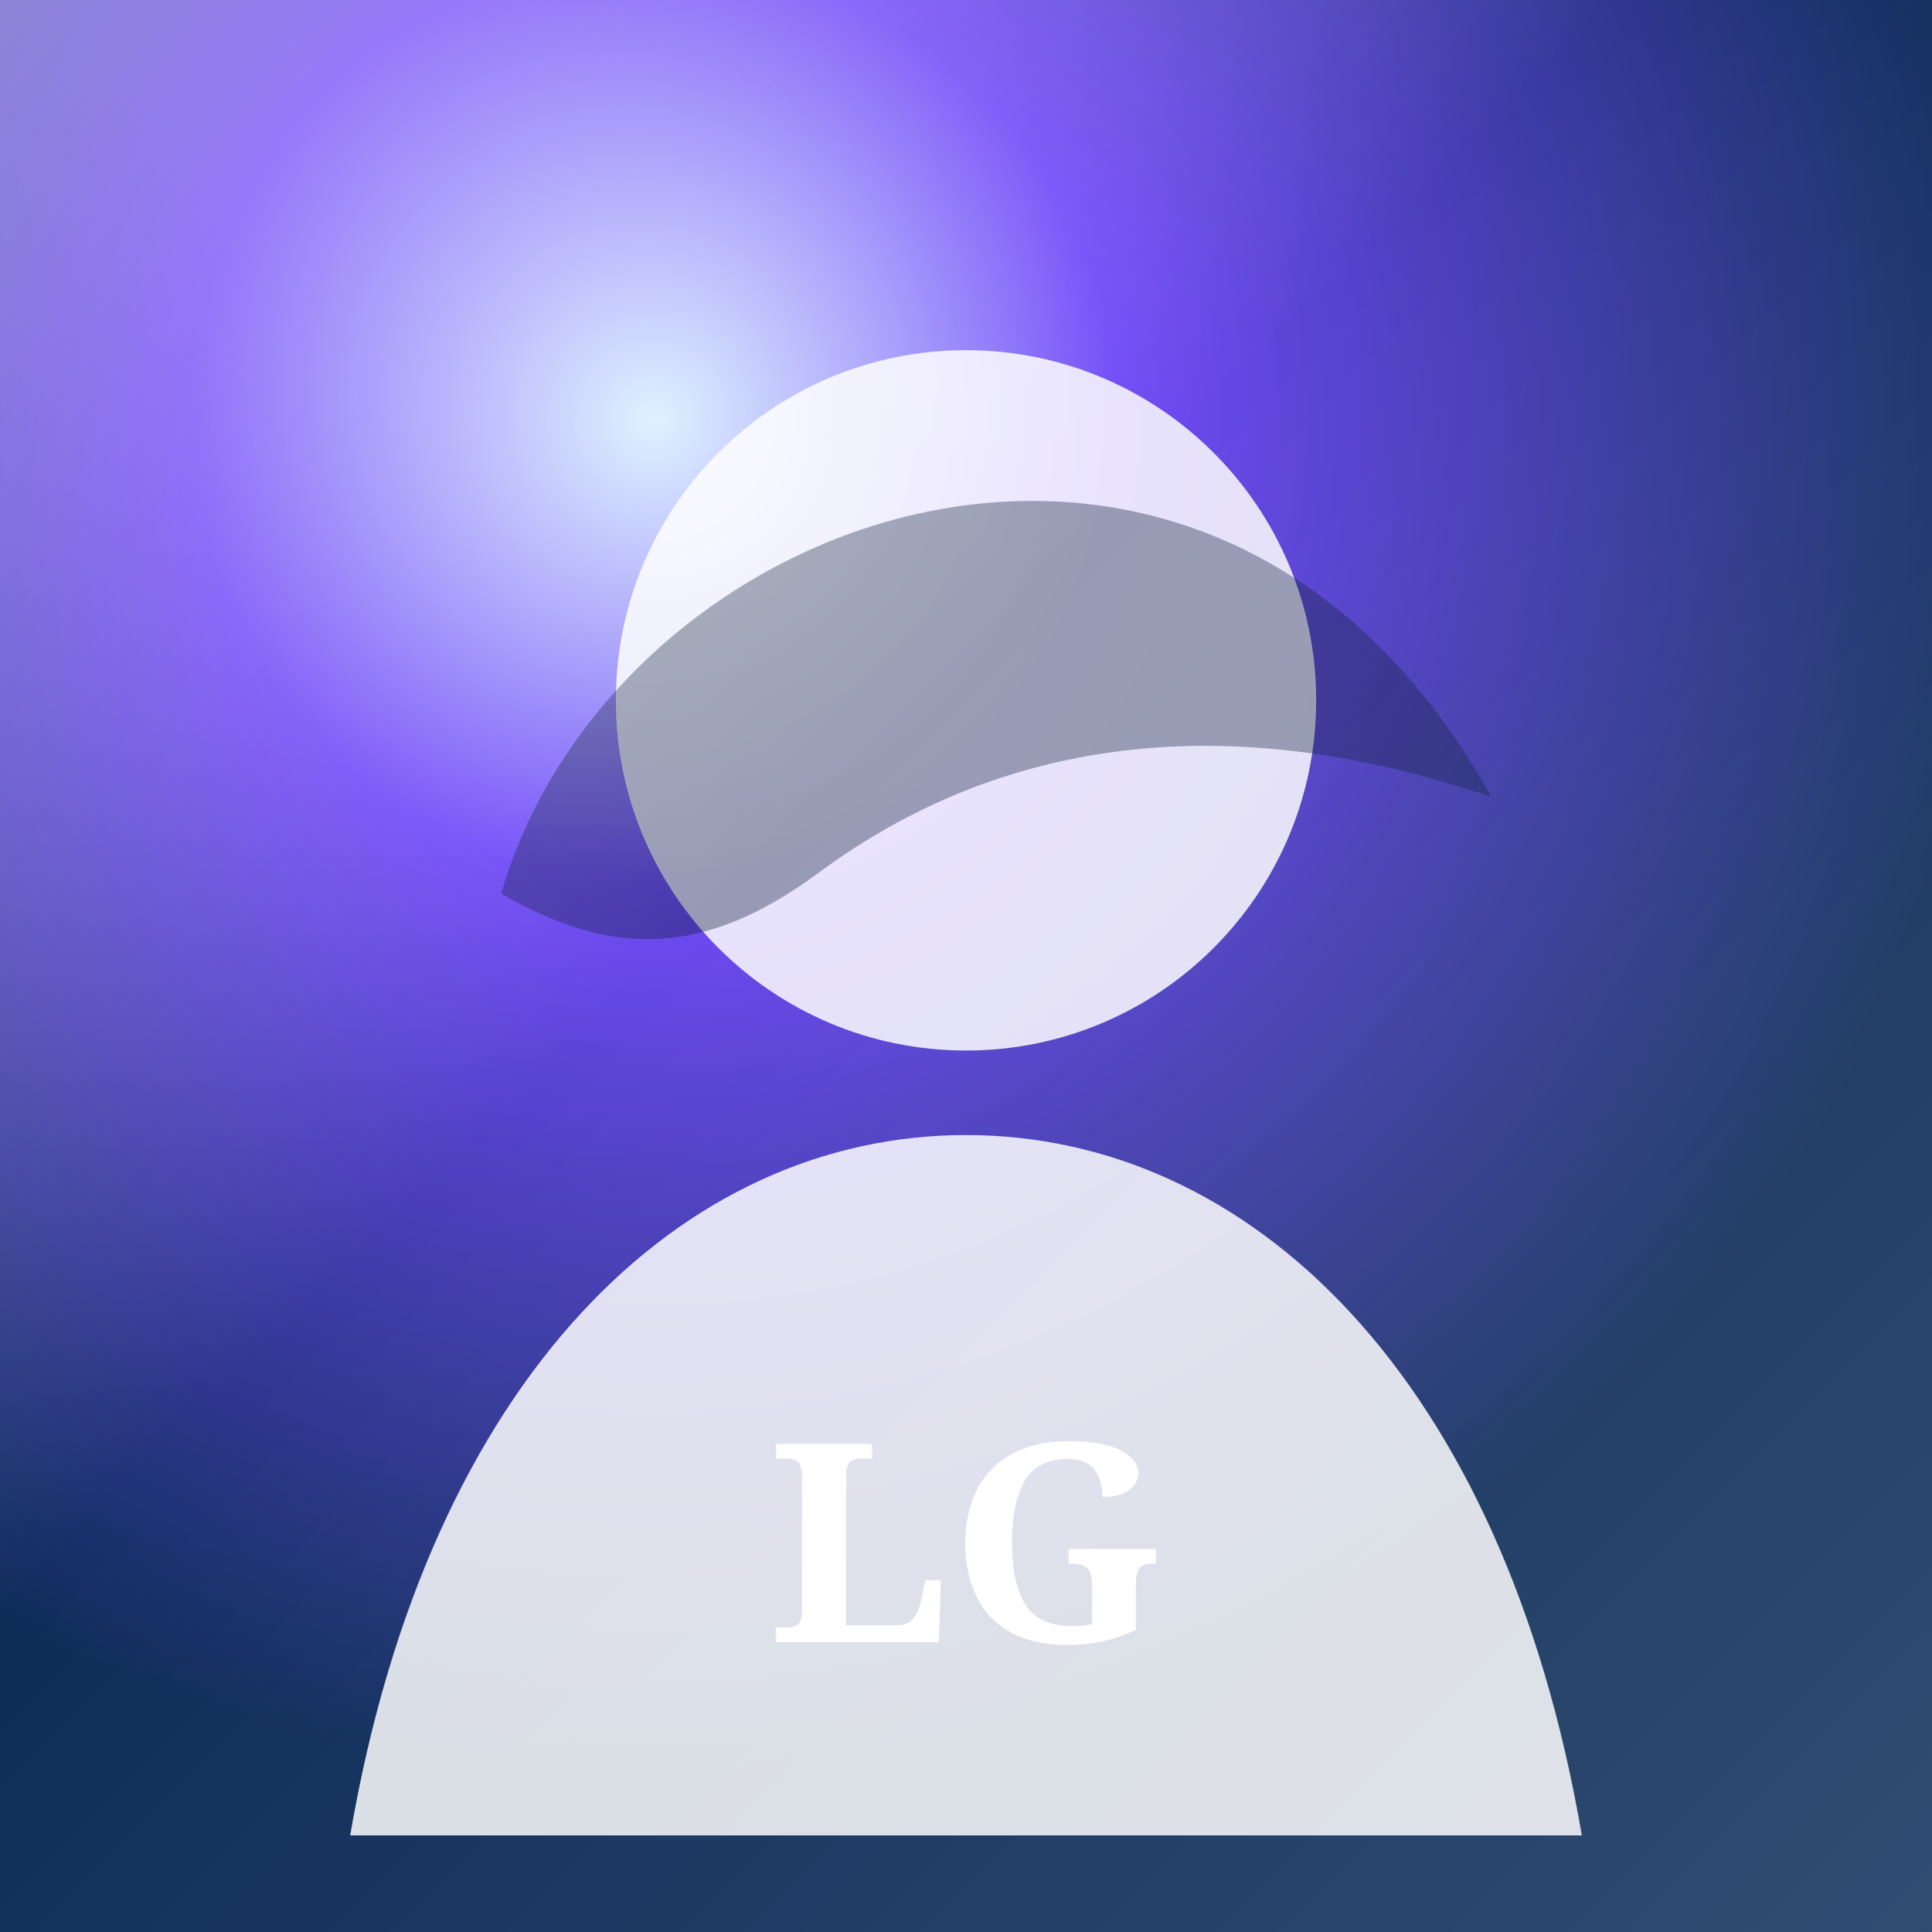
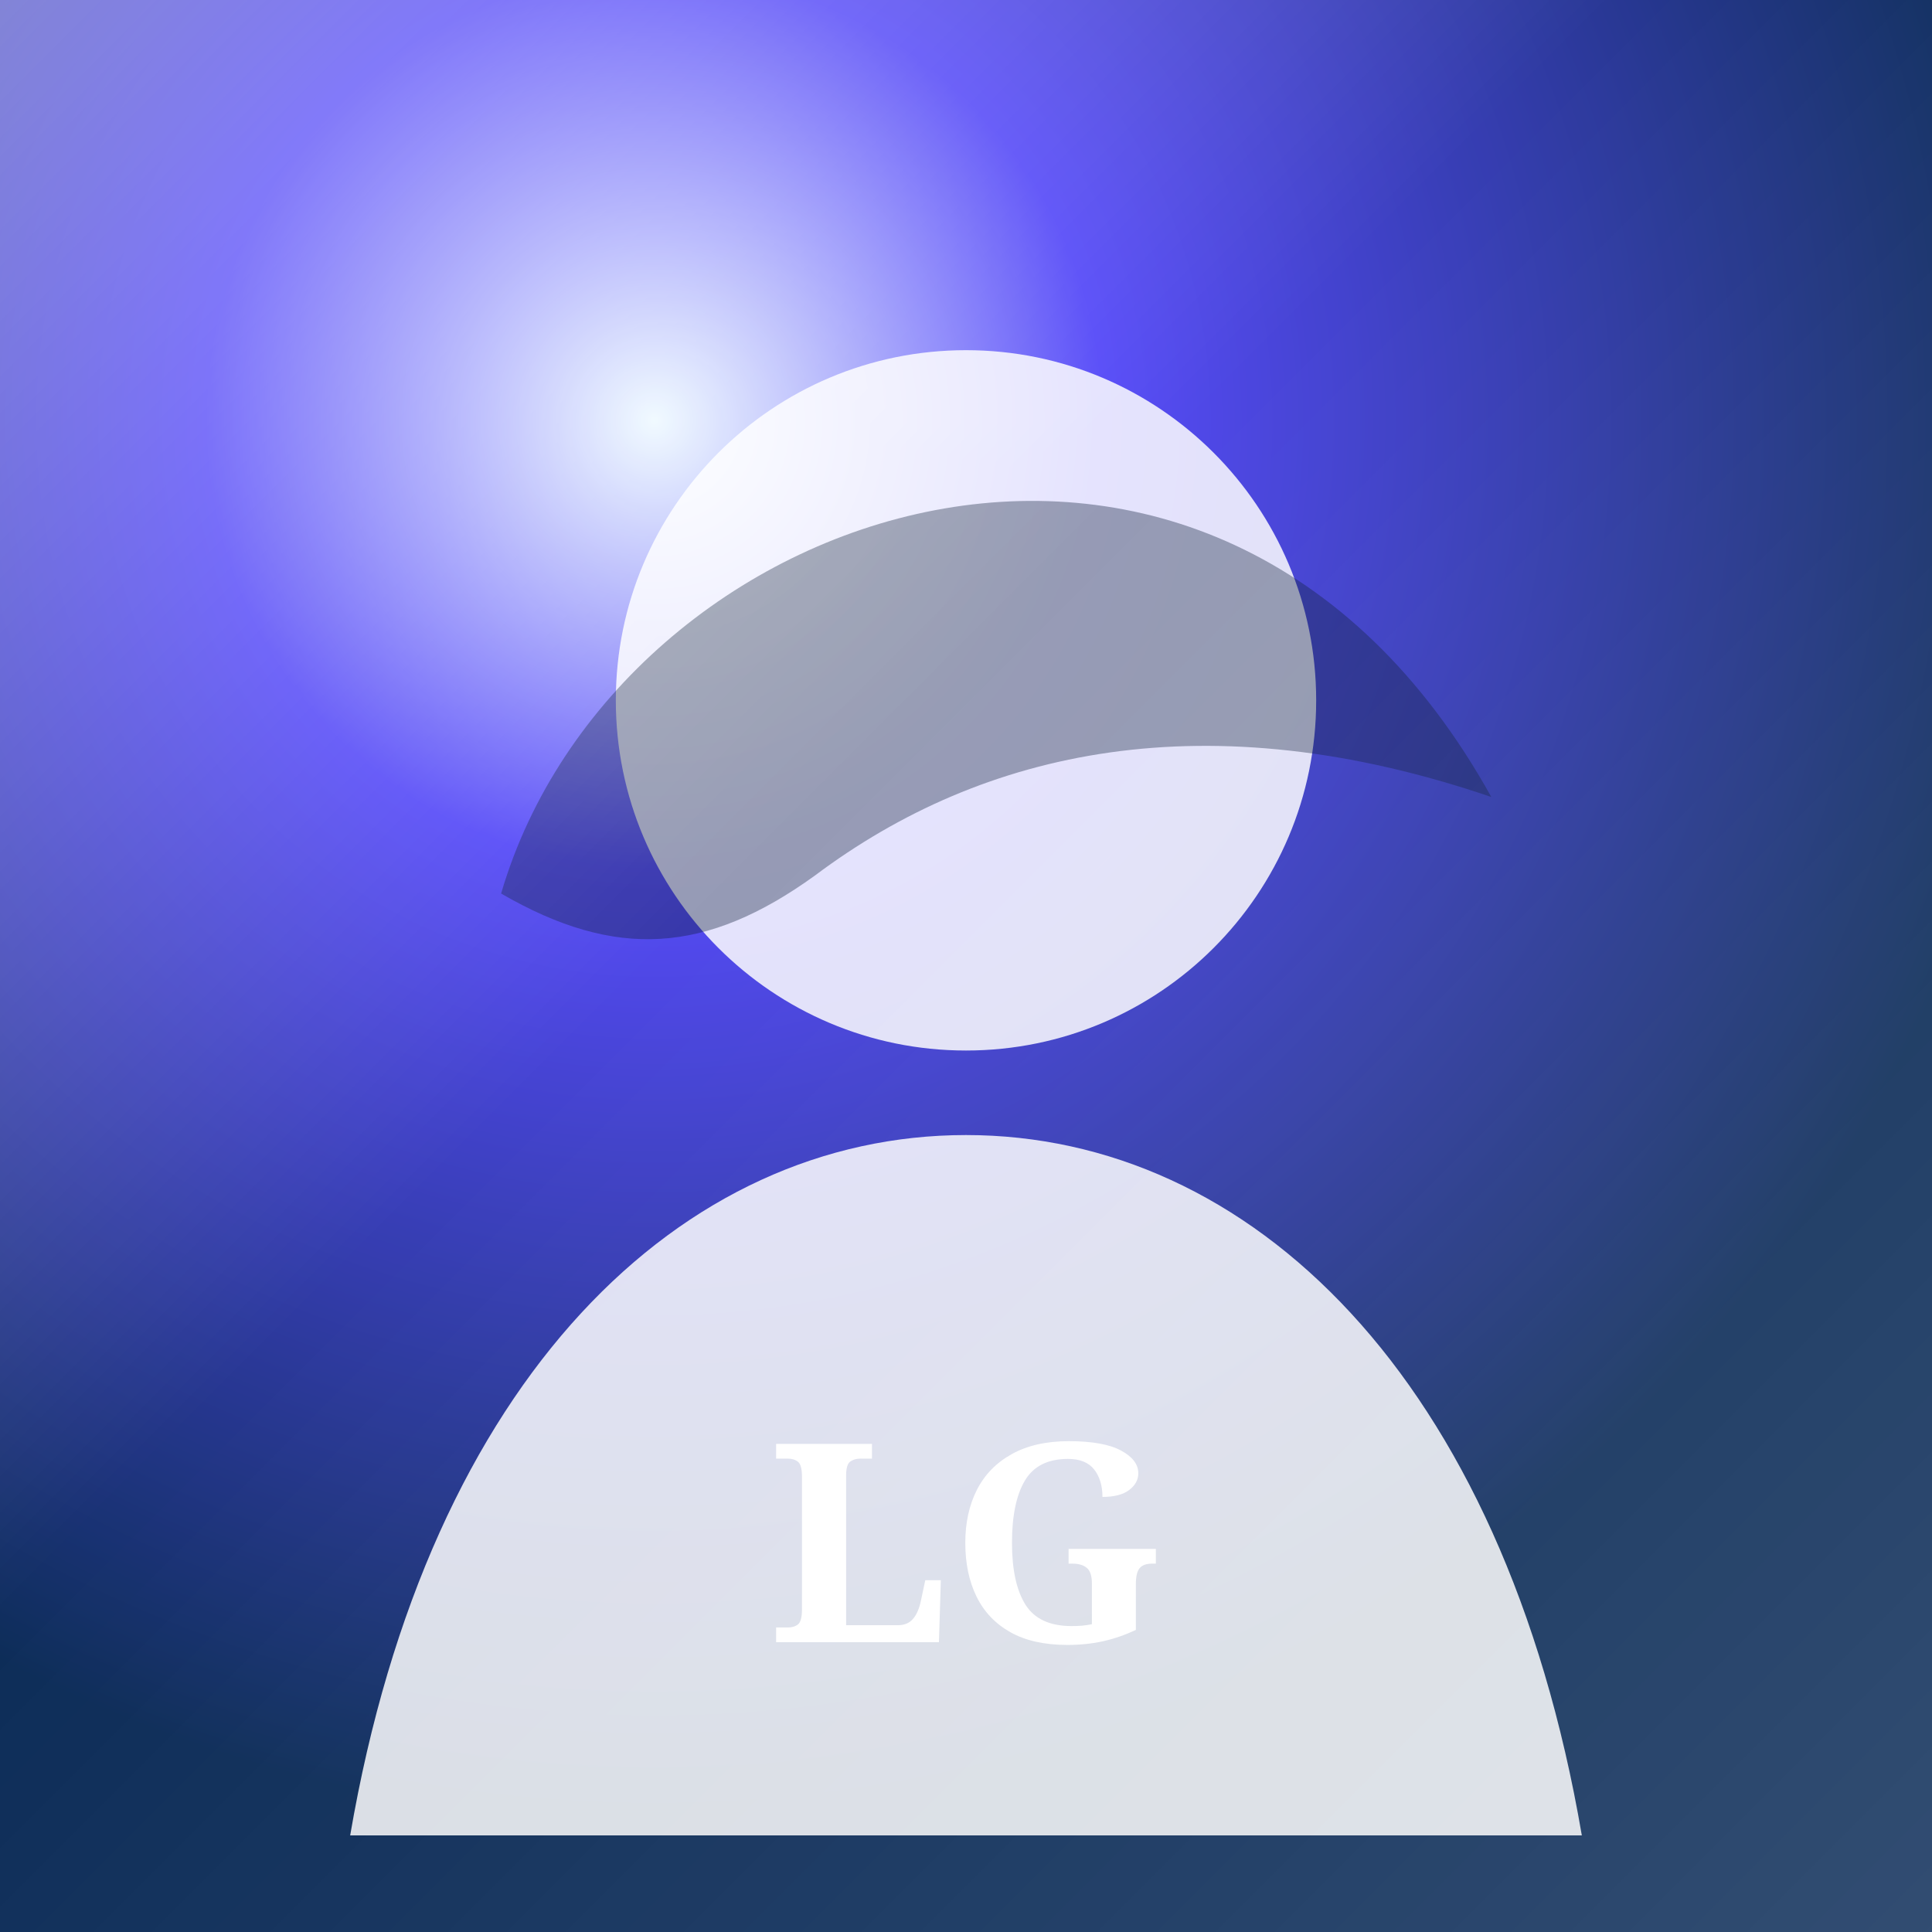
<svg xmlns="http://www.w3.org/2000/svg" width="320" height="320" viewBox="0 0 320 320">
  <defs>
-     <radialGradient id="r" cx="34%" cy="22%" r="70%">
-       <stop offset="0%" stop-color="#d9f0ff" />
-       <stop offset="34%" stop-color="hsl(253, 92%, 62%)" />
+     <radialGradient id="r" cx="34%" cy="22%" r="72%">
+       <stop offset="0%" stop-color="#eef9ff" />
+       <stop offset="32%" stop-color="hsl(244, 92%, 62%)" />
      <stop offset="100%" stop-color="#052653" />
    </radialGradient>
    <linearGradient id="shine" x1="0" y1="0" x2="1" y2="1">
      <stop offset="0%" stop-color="rgba(255,255,255,.38)" />
      <stop offset="42%" stop-color="rgba(255,255,255,.03)" />
      <stop offset="100%" stop-color="rgba(255,255,255,.18)" />
    </linearGradient>
  </defs>
  <rect width="320" height="320" fill="url(#r)" />
  <circle cx="160" cy="116" r="58" fill="rgba(255,255,255,.84)" />
  <path d="M58 304c13-76 55-116 102-116s89 40 102 116" fill="rgba(255,255,255,.84)" />
  <path d="M83 148c19-65 118-99 164-16c-47-16-84-8-112 13c-18 13-33 14-52 3z" fill="rgba(4,21,48,.36)" />
  <rect width="320" height="320" fill="url(#shine)" />
  <text x="160" y="272" text-anchor="middle" font-family="Georgia,serif" font-size="46" font-weight="700" fill="white">LG</text>
</svg>
